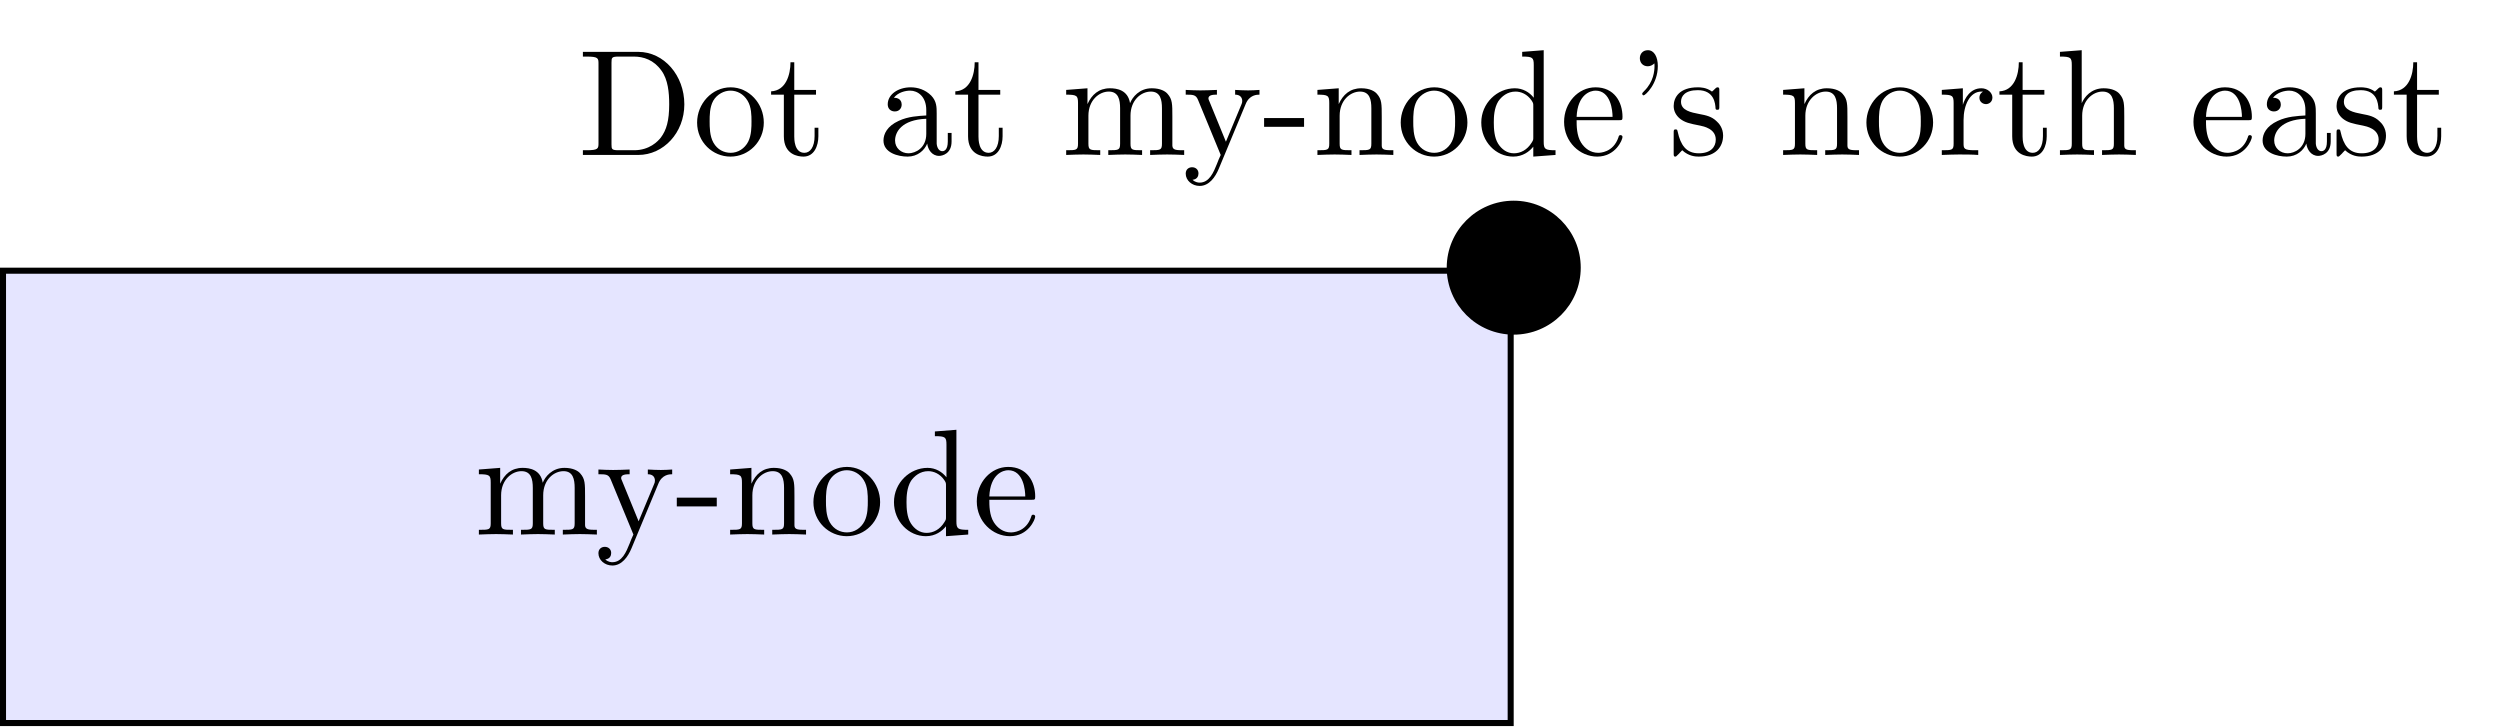
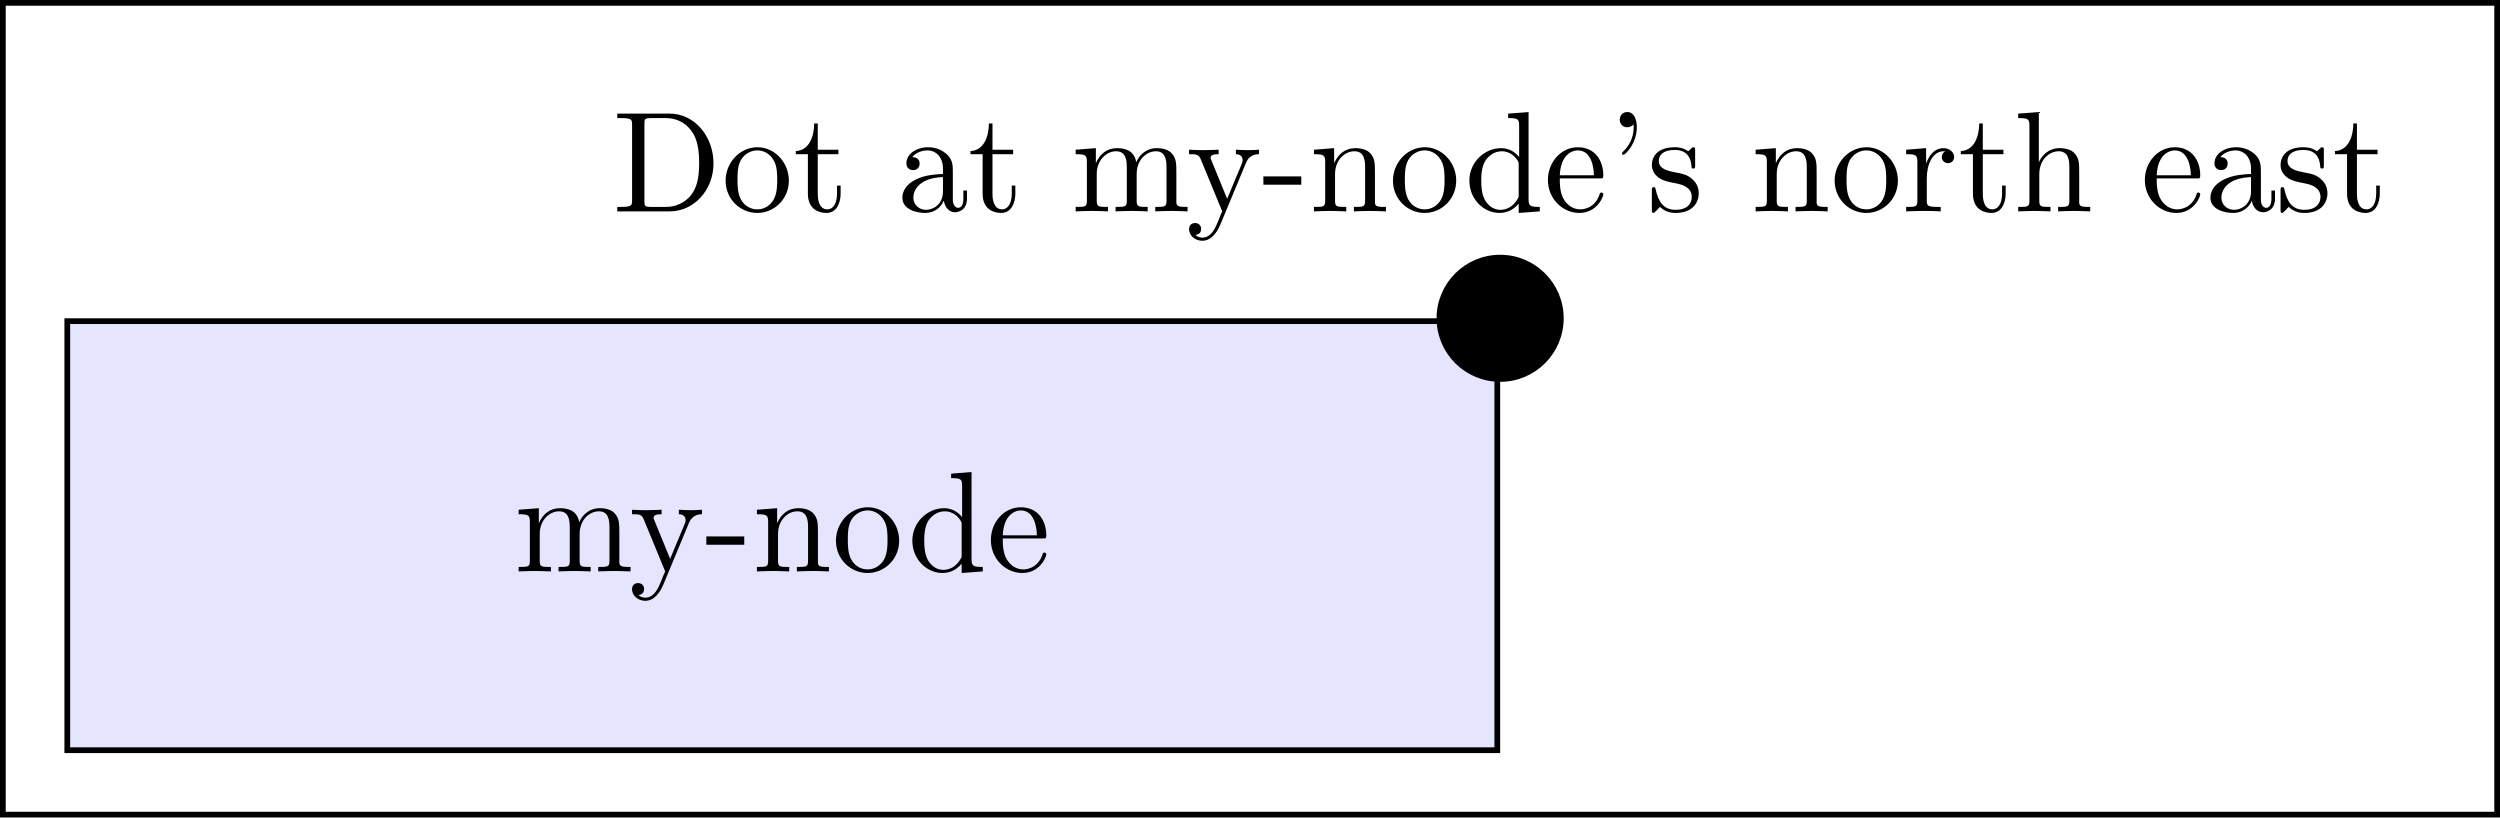
- <svg xmlns="http://www.w3.org/2000/svg" xmlns:xlink="http://www.w3.org/1999/xlink" width="165.197pt" height="47.975pt" viewBox="0 0 165.197 47.975" version="1.1">
+ <svg xmlns="http://www.w3.org/2000/svg" xmlns:xlink="http://www.w3.org/1999/xlink" width="174.174pt" height="56.952pt" viewBox="0 0 174.174 56.952" version="1.1">
  <defs>
    <g>
      <symbol overflow="visible" id="glyph0-0">
        <path style="stroke:none;" d="" />
      </symbol>
      <symbol overflow="visible" id="glyph0-1">
        <path style="stroke:none;" d="M 1.094 -3.422 L 1.094 -0.75 C 1.094 -0.312 0.984 -0.312 0.312 -0.312 L 0.312 0 C 0.672 -0.016 1.172 -0.031 1.453 -0.031 C 1.703 -0.031 2.219 -0.016 2.562 0 L 2.562 -0.312 C 1.891 -0.312 1.781 -0.312 1.781 -0.75 L 1.781 -2.594 C 1.781 -3.625 2.5 -4.188 3.125 -4.188 C 3.766 -4.188 3.875 -3.656 3.875 -3.078 L 3.875 -0.75 C 3.875 -0.312 3.766 -0.312 3.094 -0.312 L 3.094 0 C 3.438 -0.016 3.953 -0.031 4.219 -0.031 C 4.469 -0.031 5 -0.016 5.328 0 L 5.328 -0.312 C 4.672 -0.312 4.562 -0.312 4.562 -0.75 L 4.562 -2.594 C 4.562 -3.625 5.266 -4.188 5.906 -4.188 C 6.531 -4.188 6.641 -3.656 6.641 -3.078 L 6.641 -0.75 C 6.641 -0.312 6.531 -0.312 5.859 -0.312 L 5.859 0 C 6.203 -0.016 6.719 -0.031 6.984 -0.031 C 7.25 -0.031 7.766 -0.016 8.109 0 L 8.109 -0.312 C 7.594 -0.312 7.344 -0.312 7.328 -0.609 L 7.328 -2.516 C 7.328 -3.375 7.328 -3.672 7.016 -4.031 C 6.875 -4.203 6.547 -4.406 5.969 -4.406 C 5.141 -4.406 4.688 -3.812 4.531 -3.422 C 4.391 -4.297 3.656 -4.406 3.203 -4.406 C 2.469 -4.406 2 -3.984 1.719 -3.359 L 1.719 -4.406 L 0.312 -4.297 L 0.312 -3.984 C 1.016 -3.984 1.094 -3.922 1.094 -3.422 Z M 1.094 -3.422 " />
      </symbol>
      <symbol overflow="visible" id="glyph0-2">
        <path style="stroke:none;" d="M 4.141 -3.344 C 4.391 -3.984 4.906 -3.984 5.062 -3.984 L 5.062 -4.297 C 4.828 -4.281 4.547 -4.266 4.312 -4.266 C 4.141 -4.266 3.672 -4.281 3.453 -4.297 L 3.453 -3.984 C 3.766 -3.984 3.922 -3.812 3.922 -3.562 C 3.922 -3.453 3.906 -3.438 3.859 -3.312 L 2.844 -0.875 L 1.75 -3.547 C 1.703 -3.656 1.688 -3.688 1.688 -3.734 C 1.688 -3.984 2.047 -3.984 2.25 -3.984 L 2.25 -4.297 C 1.984 -4.281 1.328 -4.266 1.156 -4.266 C 0.891 -4.266 0.484 -4.281 0.188 -4.297 L 0.188 -3.984 C 0.672 -3.984 0.859 -3.984 1 -3.641 L 2.5 0 C 2.438 0.125 2.297 0.453 2.25 0.594 C 2.031 1.141 1.75 1.828 1.109 1.828 C 1.062 1.828 0.828 1.828 0.641 1.641 C 0.953 1.609 1.031 1.391 1.031 1.219 C 1.031 0.969 0.844 0.812 0.609 0.812 C 0.406 0.812 0.188 0.938 0.188 1.234 C 0.188 1.688 0.609 2.047 1.109 2.047 C 1.734 2.047 2.141 1.469 2.375 0.906 Z M 4.141 -3.344 " />
      </symbol>
      <symbol overflow="visible" id="glyph0-3">
        <path style="stroke:none;" d="M 2.75 -1.859 L 2.75 -2.438 L 0.109 -2.438 L 0.109 -1.859 Z M 2.75 -1.859 " />
      </symbol>
      <symbol overflow="visible" id="glyph0-4">
        <path style="stroke:none;" d="M 1.094 -3.422 L 1.094 -0.75 C 1.094 -0.312 0.984 -0.312 0.312 -0.312 L 0.312 0 C 0.672 -0.016 1.172 -0.031 1.453 -0.031 C 1.703 -0.031 2.219 -0.016 2.562 0 L 2.562 -0.312 C 1.891 -0.312 1.781 -0.312 1.781 -0.75 L 1.781 -2.594 C 1.781 -3.625 2.5 -4.188 3.125 -4.188 C 3.766 -4.188 3.875 -3.656 3.875 -3.078 L 3.875 -0.75 C 3.875 -0.312 3.766 -0.312 3.094 -0.312 L 3.094 0 C 3.438 -0.016 3.953 -0.031 4.219 -0.031 C 4.469 -0.031 5 -0.016 5.328 0 L 5.328 -0.312 C 4.812 -0.312 4.562 -0.312 4.562 -0.609 L 4.562 -2.516 C 4.562 -3.375 4.562 -3.672 4.25 -4.031 C 4.109 -4.203 3.781 -4.406 3.203 -4.406 C 2.469 -4.406 2 -3.984 1.719 -3.359 L 1.719 -4.406 L 0.312 -4.297 L 0.312 -3.984 C 1.016 -3.984 1.094 -3.922 1.094 -3.422 Z M 1.094 -3.422 " />
      </symbol>
      <symbol overflow="visible" id="glyph0-5">
        <path style="stroke:none;" d="M 4.688 -2.141 C 4.688 -3.406 3.703 -4.469 2.5 -4.469 C 1.25 -4.469 0.281 -3.375 0.281 -2.141 C 0.281 -0.844 1.312 0.109 2.484 0.109 C 3.688 0.109 4.688 -0.875 4.688 -2.141 Z M 2.5 -0.141 C 2.062 -0.141 1.625 -0.344 1.359 -0.812 C 1.109 -1.25 1.109 -1.859 1.109 -2.219 C 1.109 -2.609 1.109 -3.141 1.344 -3.578 C 1.609 -4.031 2.078 -4.25 2.484 -4.25 C 2.922 -4.25 3.344 -4.031 3.609 -3.594 C 3.875 -3.172 3.875 -2.594 3.875 -2.219 C 3.875 -1.859 3.875 -1.312 3.656 -0.875 C 3.422 -0.422 2.984 -0.141 2.5 -0.141 Z M 2.5 -0.141 " />
      </symbol>
      <symbol overflow="visible" id="glyph0-6">
        <path style="stroke:none;" d="M 3.781 -0.547 L 3.781 0.109 L 5.25 0 L 5.25 -0.312 C 4.562 -0.312 4.469 -0.375 4.469 -0.875 L 4.469 -6.922 L 3.047 -6.812 L 3.047 -6.5 C 3.734 -6.5 3.812 -6.438 3.812 -5.938 L 3.812 -3.781 C 3.531 -4.141 3.094 -4.406 2.562 -4.406 C 1.391 -4.406 0.344 -3.422 0.344 -2.141 C 0.344 -0.875 1.312 0.109 2.453 0.109 C 3.094 0.109 3.531 -0.234 3.781 -0.547 Z M 3.781 -3.219 L 3.781 -1.172 C 3.781 -1 3.781 -0.984 3.672 -0.812 C 3.375 -0.328 2.938 -0.109 2.5 -0.109 C 2.047 -0.109 1.688 -0.375 1.453 -0.75 C 1.203 -1.156 1.172 -1.719 1.172 -2.141 C 1.172 -2.5 1.188 -3.094 1.469 -3.547 C 1.688 -3.859 2.062 -4.188 2.609 -4.188 C 2.953 -4.188 3.375 -4.031 3.672 -3.594 C 3.781 -3.422 3.781 -3.406 3.781 -3.219 Z M 3.781 -3.219 " />
      </symbol>
      <symbol overflow="visible" id="glyph0-7">
        <path style="stroke:none;" d="M 1.109 -2.516 C 1.172 -4 2.016 -4.25 2.359 -4.25 C 3.375 -4.25 3.484 -2.906 3.484 -2.516 Z M 1.109 -2.297 L 3.891 -2.297 C 4.109 -2.297 4.141 -2.297 4.141 -2.516 C 4.141 -3.5 3.594 -4.469 2.359 -4.469 C 1.203 -4.469 0.281 -3.438 0.281 -2.188 C 0.281 -0.859 1.328 0.109 2.469 0.109 C 3.688 0.109 4.141 -1 4.141 -1.188 C 4.141 -1.281 4.062 -1.312 4 -1.312 C 3.922 -1.312 3.891 -1.25 3.875 -1.172 C 3.531 -0.141 2.625 -0.141 2.531 -0.141 C 2.031 -0.141 1.641 -0.438 1.406 -0.812 C 1.109 -1.281 1.109 -1.938 1.109 -2.297 Z M 1.109 -2.297 " />
      </symbol>
      <symbol overflow="visible" id="glyph0-8">
        <path style="stroke:none;" d="M 0.344 -6.812 L 0.344 -6.5 L 0.594 -6.5 C 1.359 -6.5 1.375 -6.391 1.375 -6.031 L 1.375 -0.781 C 1.375 -0.422 1.359 -0.312 0.594 -0.312 L 0.344 -0.312 L 0.344 0 L 4 0 C 5.672 0 7.047 -1.469 7.047 -3.344 C 7.047 -5.25 5.703 -6.812 4 -6.812 Z M 2.719 -0.312 C 2.25 -0.312 2.234 -0.375 2.234 -0.703 L 2.234 -6.094 C 2.234 -6.438 2.25 -6.5 2.719 -6.5 L 3.719 -6.5 C 4.344 -6.5 5.031 -6.281 5.531 -5.578 C 5.969 -4.984 6.047 -4.125 6.047 -3.344 C 6.047 -2.25 5.859 -1.641 5.5 -1.156 C 5.297 -0.891 4.734 -0.312 3.734 -0.312 Z M 2.719 -0.312 " />
      </symbol>
      <symbol overflow="visible" id="glyph0-9">
        <path style="stroke:none;" d="M 1.719 -3.984 L 3.156 -3.984 L 3.156 -4.297 L 1.719 -4.297 L 1.719 -6.125 L 1.469 -6.125 C 1.469 -5.312 1.172 -4.25 0.188 -4.203 L 0.188 -3.984 L 1.031 -3.984 L 1.031 -1.234 C 1.031 -0.016 1.969 0.109 2.328 0.109 C 3.031 0.109 3.312 -0.594 3.312 -1.234 L 3.312 -1.797 L 3.062 -1.797 L 3.062 -1.25 C 3.062 -0.516 2.766 -0.141 2.391 -0.141 C 1.719 -0.141 1.719 -1.047 1.719 -1.219 Z M 1.719 -3.984 " />
      </symbol>
      <symbol overflow="visible" id="glyph0-10">
        <path style="stroke:none;" d="M 3.312 -0.75 C 3.359 -0.359 3.625 0.062 4.094 0.062 C 4.312 0.062 4.922 -0.078 4.922 -0.891 L 4.922 -1.453 L 4.672 -1.453 L 4.672 -0.891 C 4.672 -0.312 4.422 -0.25 4.312 -0.25 C 3.984 -0.25 3.938 -0.703 3.938 -0.75 L 3.938 -2.734 C 3.938 -3.156 3.938 -3.547 3.578 -3.922 C 3.188 -4.312 2.688 -4.469 2.219 -4.469 C 1.391 -4.469 0.703 -4 0.703 -3.344 C 0.703 -3.047 0.906 -2.875 1.172 -2.875 C 1.453 -2.875 1.625 -3.078 1.625 -3.328 C 1.625 -3.453 1.578 -3.781 1.109 -3.781 C 1.391 -4.141 1.875 -4.25 2.188 -4.25 C 2.688 -4.25 3.25 -3.859 3.25 -2.969 L 3.25 -2.609 C 2.734 -2.578 2.047 -2.547 1.422 -2.25 C 0.672 -1.906 0.422 -1.391 0.422 -0.953 C 0.422 -0.141 1.391 0.109 2.016 0.109 C 2.672 0.109 3.125 -0.297 3.312 -0.75 Z M 3.25 -2.391 L 3.25 -1.391 C 3.25 -0.453 2.531 -0.109 2.078 -0.109 C 1.594 -0.109 1.188 -0.453 1.188 -0.953 C 1.188 -1.5 1.609 -2.328 3.25 -2.391 Z M 3.25 -2.391 " />
      </symbol>
      <symbol overflow="visible" id="glyph0-11">
        <path style="stroke:none;" d="M 2.047 -5.875 C 2.047 -6.469 1.812 -6.922 1.391 -6.922 C 1.031 -6.922 0.859 -6.656 0.859 -6.391 C 0.859 -6.125 1.031 -5.859 1.391 -5.859 C 1.578 -5.859 1.719 -5.969 1.781 -6.016 C 1.797 -6.047 1.797 -6.047 1.812 -6.047 C 1.828 -6.047 1.828 -5.906 1.828 -5.875 C 1.828 -5.547 1.766 -4.828 1.141 -4.219 C 1.016 -4.094 1.016 -4.078 1.016 -4.047 C 1.016 -3.984 1.062 -3.938 1.109 -3.938 C 1.219 -3.938 2.047 -4.688 2.047 -5.875 Z M 2.047 -5.875 " />
      </symbol>
      <symbol overflow="visible" id="glyph0-12">
        <path style="stroke:none;" d="M 2.078 -1.938 C 2.297 -1.891 3.109 -1.734 3.109 -1.016 C 3.109 -0.516 2.766 -0.109 1.984 -0.109 C 1.141 -0.109 0.781 -0.672 0.594 -1.531 C 0.562 -1.656 0.562 -1.688 0.453 -1.688 C 0.328 -1.688 0.328 -1.625 0.328 -1.453 L 0.328 -0.125 C 0.328 0.047 0.328 0.109 0.438 0.109 C 0.484 0.109 0.5 0.094 0.688 -0.094 C 0.703 -0.109 0.703 -0.125 0.891 -0.312 C 1.328 0.094 1.781 0.109 1.984 0.109 C 3.125 0.109 3.594 -0.562 3.594 -1.281 C 3.594 -1.797 3.297 -2.109 3.172 -2.219 C 2.844 -2.547 2.453 -2.625 2.031 -2.703 C 1.469 -2.812 0.812 -2.938 0.812 -3.516 C 0.812 -3.875 1.062 -4.281 1.922 -4.281 C 3.016 -4.281 3.078 -3.375 3.094 -3.078 C 3.094 -2.984 3.188 -2.984 3.203 -2.984 C 3.344 -2.984 3.344 -3.031 3.344 -3.219 L 3.344 -4.234 C 3.344 -4.391 3.344 -4.469 3.234 -4.469 C 3.188 -4.469 3.156 -4.469 3.031 -4.344 C 3 -4.312 2.906 -4.219 2.859 -4.188 C 2.484 -4.469 2.078 -4.469 1.922 -4.469 C 0.703 -4.469 0.328 -3.797 0.328 -3.234 C 0.328 -2.891 0.484 -2.609 0.75 -2.391 C 1.078 -2.141 1.359 -2.078 2.078 -1.938 Z M 2.078 -1.938 " />
      </symbol>
      <symbol overflow="visible" id="glyph0-13">
        <path style="stroke:none;" d="M 1.672 -3.312 L 1.672 -4.406 L 0.281 -4.297 L 0.281 -3.984 C 0.984 -3.984 1.062 -3.922 1.062 -3.422 L 1.062 -0.75 C 1.062 -0.312 0.953 -0.312 0.281 -0.312 L 0.281 0 C 0.672 -0.016 1.141 -0.031 1.422 -0.031 C 1.812 -0.031 2.281 -0.031 2.688 0 L 2.688 -0.312 L 2.469 -0.312 C 1.734 -0.312 1.719 -0.422 1.719 -0.781 L 1.719 -2.312 C 1.719 -3.297 2.141 -4.188 2.891 -4.188 C 2.953 -4.188 2.984 -4.188 3 -4.172 C 2.969 -4.172 2.766 -4.047 2.766 -3.781 C 2.766 -3.516 2.984 -3.359 3.203 -3.359 C 3.375 -3.359 3.625 -3.484 3.625 -3.797 C 3.625 -4.109 3.312 -4.406 2.891 -4.406 C 2.156 -4.406 1.797 -3.734 1.672 -3.312 Z M 1.672 -3.312 " />
      </symbol>
      <symbol overflow="visible" id="glyph0-14">
        <path style="stroke:none;" d="M 1.094 -0.75 C 1.094 -0.312 0.984 -0.312 0.312 -0.312 L 0.312 0 C 0.672 -0.016 1.172 -0.031 1.453 -0.031 C 1.703 -0.031 2.219 -0.016 2.562 0 L 2.562 -0.312 C 1.891 -0.312 1.781 -0.312 1.781 -0.75 L 1.781 -2.594 C 1.781 -3.625 2.5 -4.188 3.125 -4.188 C 3.766 -4.188 3.875 -3.656 3.875 -3.078 L 3.875 -0.75 C 3.875 -0.312 3.766 -0.312 3.094 -0.312 L 3.094 0 C 3.438 -0.016 3.953 -0.031 4.219 -0.031 C 4.469 -0.031 5 -0.016 5.328 0 L 5.328 -0.312 C 4.812 -0.312 4.562 -0.312 4.562 -0.609 L 4.562 -2.516 C 4.562 -3.375 4.562 -3.672 4.25 -4.031 C 4.109 -4.203 3.781 -4.406 3.203 -4.406 C 2.359 -4.406 1.922 -3.812 1.75 -3.422 L 1.75 -6.922 L 0.312 -6.812 L 0.312 -6.5 C 1.016 -6.5 1.094 -6.438 1.094 -5.938 Z M 1.094 -0.75 " />
      </symbol>
    </g>
-     <clipPath id="clip1">
-       <path d="M 0 17 L 100 17 L 100 47.977 L 0 47.977 Z M 0 17 " />
-     </clipPath>
-     <clipPath id="clip2">
-       <path d="M 0 17 L 101 17 L 101 47.977 L 0 47.977 Z M 0 17 " />
-     </clipPath>
  </defs>
  <g id="surface1">
-     <g clip-path="url(#clip1)" clip-rule="nonzero">
-       <path style=" stroke:none;fill-rule:nonzero;fill:rgb(89.999%,89.999%,100%);fill-opacity:1;" d="M 0.199 47.777 L 99.824 47.777 L 99.824 17.887 L 0.199 17.887 Z M 0.199 47.777 " />
-     </g>
-     <g clip-path="url(#clip2)" clip-rule="nonzero">
-       <path style="fill:none;stroke-width:0.399;stroke-linecap:butt;stroke-linejoin:miter;stroke:rgb(0%,0%,0%);stroke-opacity:1;stroke-miterlimit:10;" d="M -49.813 -14.945 L 49.812 -14.945 L 49.812 14.945 L -49.813 14.945 Z M -49.813 -14.945 " transform="matrix(1,0,0,-1,50.012,32.832)" />
+     <path style="fill:none;stroke-width:0.399;stroke-linecap:butt;stroke-linejoin:miter;stroke:rgb(0%,0%,0%);stroke-opacity:1;stroke-miterlimit:10;" d="M -54.302 -19.434 L -54.302 37.121 L 119.476 37.121 L 119.476 -19.434 Z M -54.302 -19.434 " transform="matrix(1,0,0,-1,54.501,37.32)" />
+     <path style="fill-rule:nonzero;fill:rgb(89.999%,89.999%,100%);fill-opacity:1;stroke-width:0.399;stroke-linecap:butt;stroke-linejoin:miter;stroke:rgb(0%,0%,0%);stroke-opacity:1;stroke-miterlimit:10;" d="M -49.813 -14.946 L 49.815 -14.946 L 49.815 14.945 L -49.813 14.945 Z M -49.813 -14.946 " transform="matrix(1,0,0,-1,54.501,37.32)" />
+     <g style="fill:rgb(0%,0%,0%);fill-opacity:1;">
+       <use xlink:href="#glyph0-1" x="35.821" y="39.811" />
    </g>
    <g style="fill:rgb(0%,0%,0%);fill-opacity:1;">
-       <use xlink:href="#glyph0-1" x="31.332" y="35.322" />
+       <use xlink:href="#glyph0-2" x="43.844" y="39.811" />
+       <use xlink:href="#glyph0-3" x="49.102" y="39.811" />
+       <use xlink:href="#glyph0-4" x="52.423" y="39.811" />
+       <use xlink:href="#glyph0-5" x="57.958" y="39.811" />
    </g>
    <g style="fill:rgb(0%,0%,0%);fill-opacity:1;">
-       <use xlink:href="#glyph0-2" x="39.355" y="35.322" />
-       <use xlink:href="#glyph0-3" x="44.613" y="35.322" />
-       <use xlink:href="#glyph0-4" x="47.934" y="35.322" />
-       <use xlink:href="#glyph0-5" x="53.469" y="35.322" />
+       <use xlink:href="#glyph0-6" x="63.218" y="39.811" />
+       <use xlink:href="#glyph0-7" x="68.753" y="39.811" />
+     </g>
+     <path style="fill-rule:nonzero;fill:rgb(0%,0%,0%);fill-opacity:1;stroke-width:0.399;stroke-linecap:butt;stroke-linejoin:miter;stroke:rgb(0%,0%,0%);stroke-opacity:1;stroke-miterlimit:10;" d="M 54.241 15.144 C 54.241 17.476 52.347 19.371 50.015 19.371 C 47.679 19.371 45.784 17.476 45.784 15.144 C 45.784 12.808 47.679 10.918 50.015 10.918 C 52.347 10.918 54.241 12.808 54.241 15.144 Z M 54.241 15.144 " transform="matrix(1,0,0,-1,54.501,37.32)" />
+     <g style="fill:rgb(0%,0%,0%);fill-opacity:1;">
+       <use xlink:href="#glyph0-8" x="42.662" y="14.727" />
+       <use xlink:href="#glyph0-5" x="50.272" y="14.727" />
+       <use xlink:href="#glyph0-9" x="55.254" y="14.727" />
    </g>
    <g style="fill:rgb(0%,0%,0%);fill-opacity:1;">
-       <use xlink:href="#glyph0-6" x="58.729" y="35.322" />
-       <use xlink:href="#glyph0-7" x="64.264" y="35.322" />
-     </g>
-     <path style="fill-rule:nonzero;fill:rgb(0%,0%,0%);fill-opacity:1;stroke-width:0.399;stroke-linecap:butt;stroke-linejoin:miter;stroke:rgb(0%,0%,0%);stroke-opacity:1;stroke-miterlimit:10;" d="M 54.242 15.145 C 54.242 17.477 52.347 19.371 50.011 19.371 C 47.679 19.371 45.785 17.477 45.785 15.145 C 45.785 12.809 47.679 10.918 50.011 10.918 C 52.347 10.918 54.242 12.809 54.242 15.145 Z M 54.242 15.145 " transform="matrix(1,0,0,-1,50.012,32.832)" />
-     <g style="fill:rgb(0%,0%,0%);fill-opacity:1;">
-       <use xlink:href="#glyph0-8" x="38.173" y="10.239" />
-       <use xlink:href="#glyph0-5" x="45.783" y="10.239" />
-       <use xlink:href="#glyph0-9" x="50.765" y="10.239" />
+       <use xlink:href="#glyph0-10" x="62.446" y="14.727" />
+       <use xlink:href="#glyph0-9" x="67.427" y="14.727" />
    </g>
    <g style="fill:rgb(0%,0%,0%);fill-opacity:1;">
-       <use xlink:href="#glyph0-10" x="57.957" y="10.239" />
-       <use xlink:href="#glyph0-9" x="62.938" y="10.239" />
+       <use xlink:href="#glyph0-1" x="74.629" y="14.727" />
    </g>
    <g style="fill:rgb(0%,0%,0%);fill-opacity:1;">
-       <use xlink:href="#glyph0-1" x="70.14" y="10.239" />
+       <use xlink:href="#glyph0-2" x="82.652" y="14.727" />
+       <use xlink:href="#glyph0-3" x="87.91" y="14.727" />
+       <use xlink:href="#glyph0-4" x="91.231" y="14.727" />
+       <use xlink:href="#glyph0-5" x="96.766" y="14.727" />
    </g>
    <g style="fill:rgb(0%,0%,0%);fill-opacity:1;">
-       <use xlink:href="#glyph0-2" x="78.163" y="10.239" />
-       <use xlink:href="#glyph0-3" x="83.421" y="10.239" />
-       <use xlink:href="#glyph0-4" x="86.742" y="10.239" />
-       <use xlink:href="#glyph0-5" x="92.277" y="10.239" />
+       <use xlink:href="#glyph0-6" x="102.026" y="14.727" />
+       <use xlink:href="#glyph0-7" x="107.561" y="14.727" />
+       <use xlink:href="#glyph0-11" x="111.989" y="14.727" />
+       <use xlink:href="#glyph0-12" x="114.756" y="14.727" />
    </g>
    <g style="fill:rgb(0%,0%,0%);fill-opacity:1;">
-       <use xlink:href="#glyph0-6" x="97.537" y="10.239" />
-       <use xlink:href="#glyph0-7" x="103.072" y="10.239" />
-       <use xlink:href="#glyph0-11" x="107.5" y="10.239" />
-       <use xlink:href="#glyph0-12" x="110.267" y="10.239" />
+       <use xlink:href="#glyph0-4" x="122.003" y="14.727" />
+       <use xlink:href="#glyph0-5" x="127.538" y="14.727" />
+       <use xlink:href="#glyph0-13" x="132.52" y="14.727" />
+       <use xlink:href="#glyph0-9" x="136.422" y="14.727" />
+       <use xlink:href="#glyph0-14" x="140.296" y="14.727" />
    </g>
    <g style="fill:rgb(0%,0%,0%);fill-opacity:1;">
-       <use xlink:href="#glyph0-4" x="117.514" y="10.239" />
-       <use xlink:href="#glyph0-5" x="123.049" y="10.239" />
-       <use xlink:href="#glyph0-13" x="128.031" y="10.239" />
-       <use xlink:href="#glyph0-9" x="131.933" y="10.239" />
-       <use xlink:href="#glyph0-14" x="135.807" y="10.239" />
-     </g>
-     <g style="fill:rgb(0%,0%,0%);fill-opacity:1;">
-       <use xlink:href="#glyph0-7" x="144.66" y="10.239" />
-       <use xlink:href="#glyph0-10" x="149.088" y="10.239" />
-       <use xlink:href="#glyph0-12" x="154.069" y="10.239" />
-       <use xlink:href="#glyph0-9" x="157.998" y="10.239" />
+       <use xlink:href="#glyph0-7" x="149.149" y="14.727" />
+       <use xlink:href="#glyph0-10" x="153.577" y="14.727" />
+       <use xlink:href="#glyph0-12" x="158.558" y="14.727" />
+       <use xlink:href="#glyph0-9" x="162.487" y="14.727" />
    </g>
  </g>
</svg>
